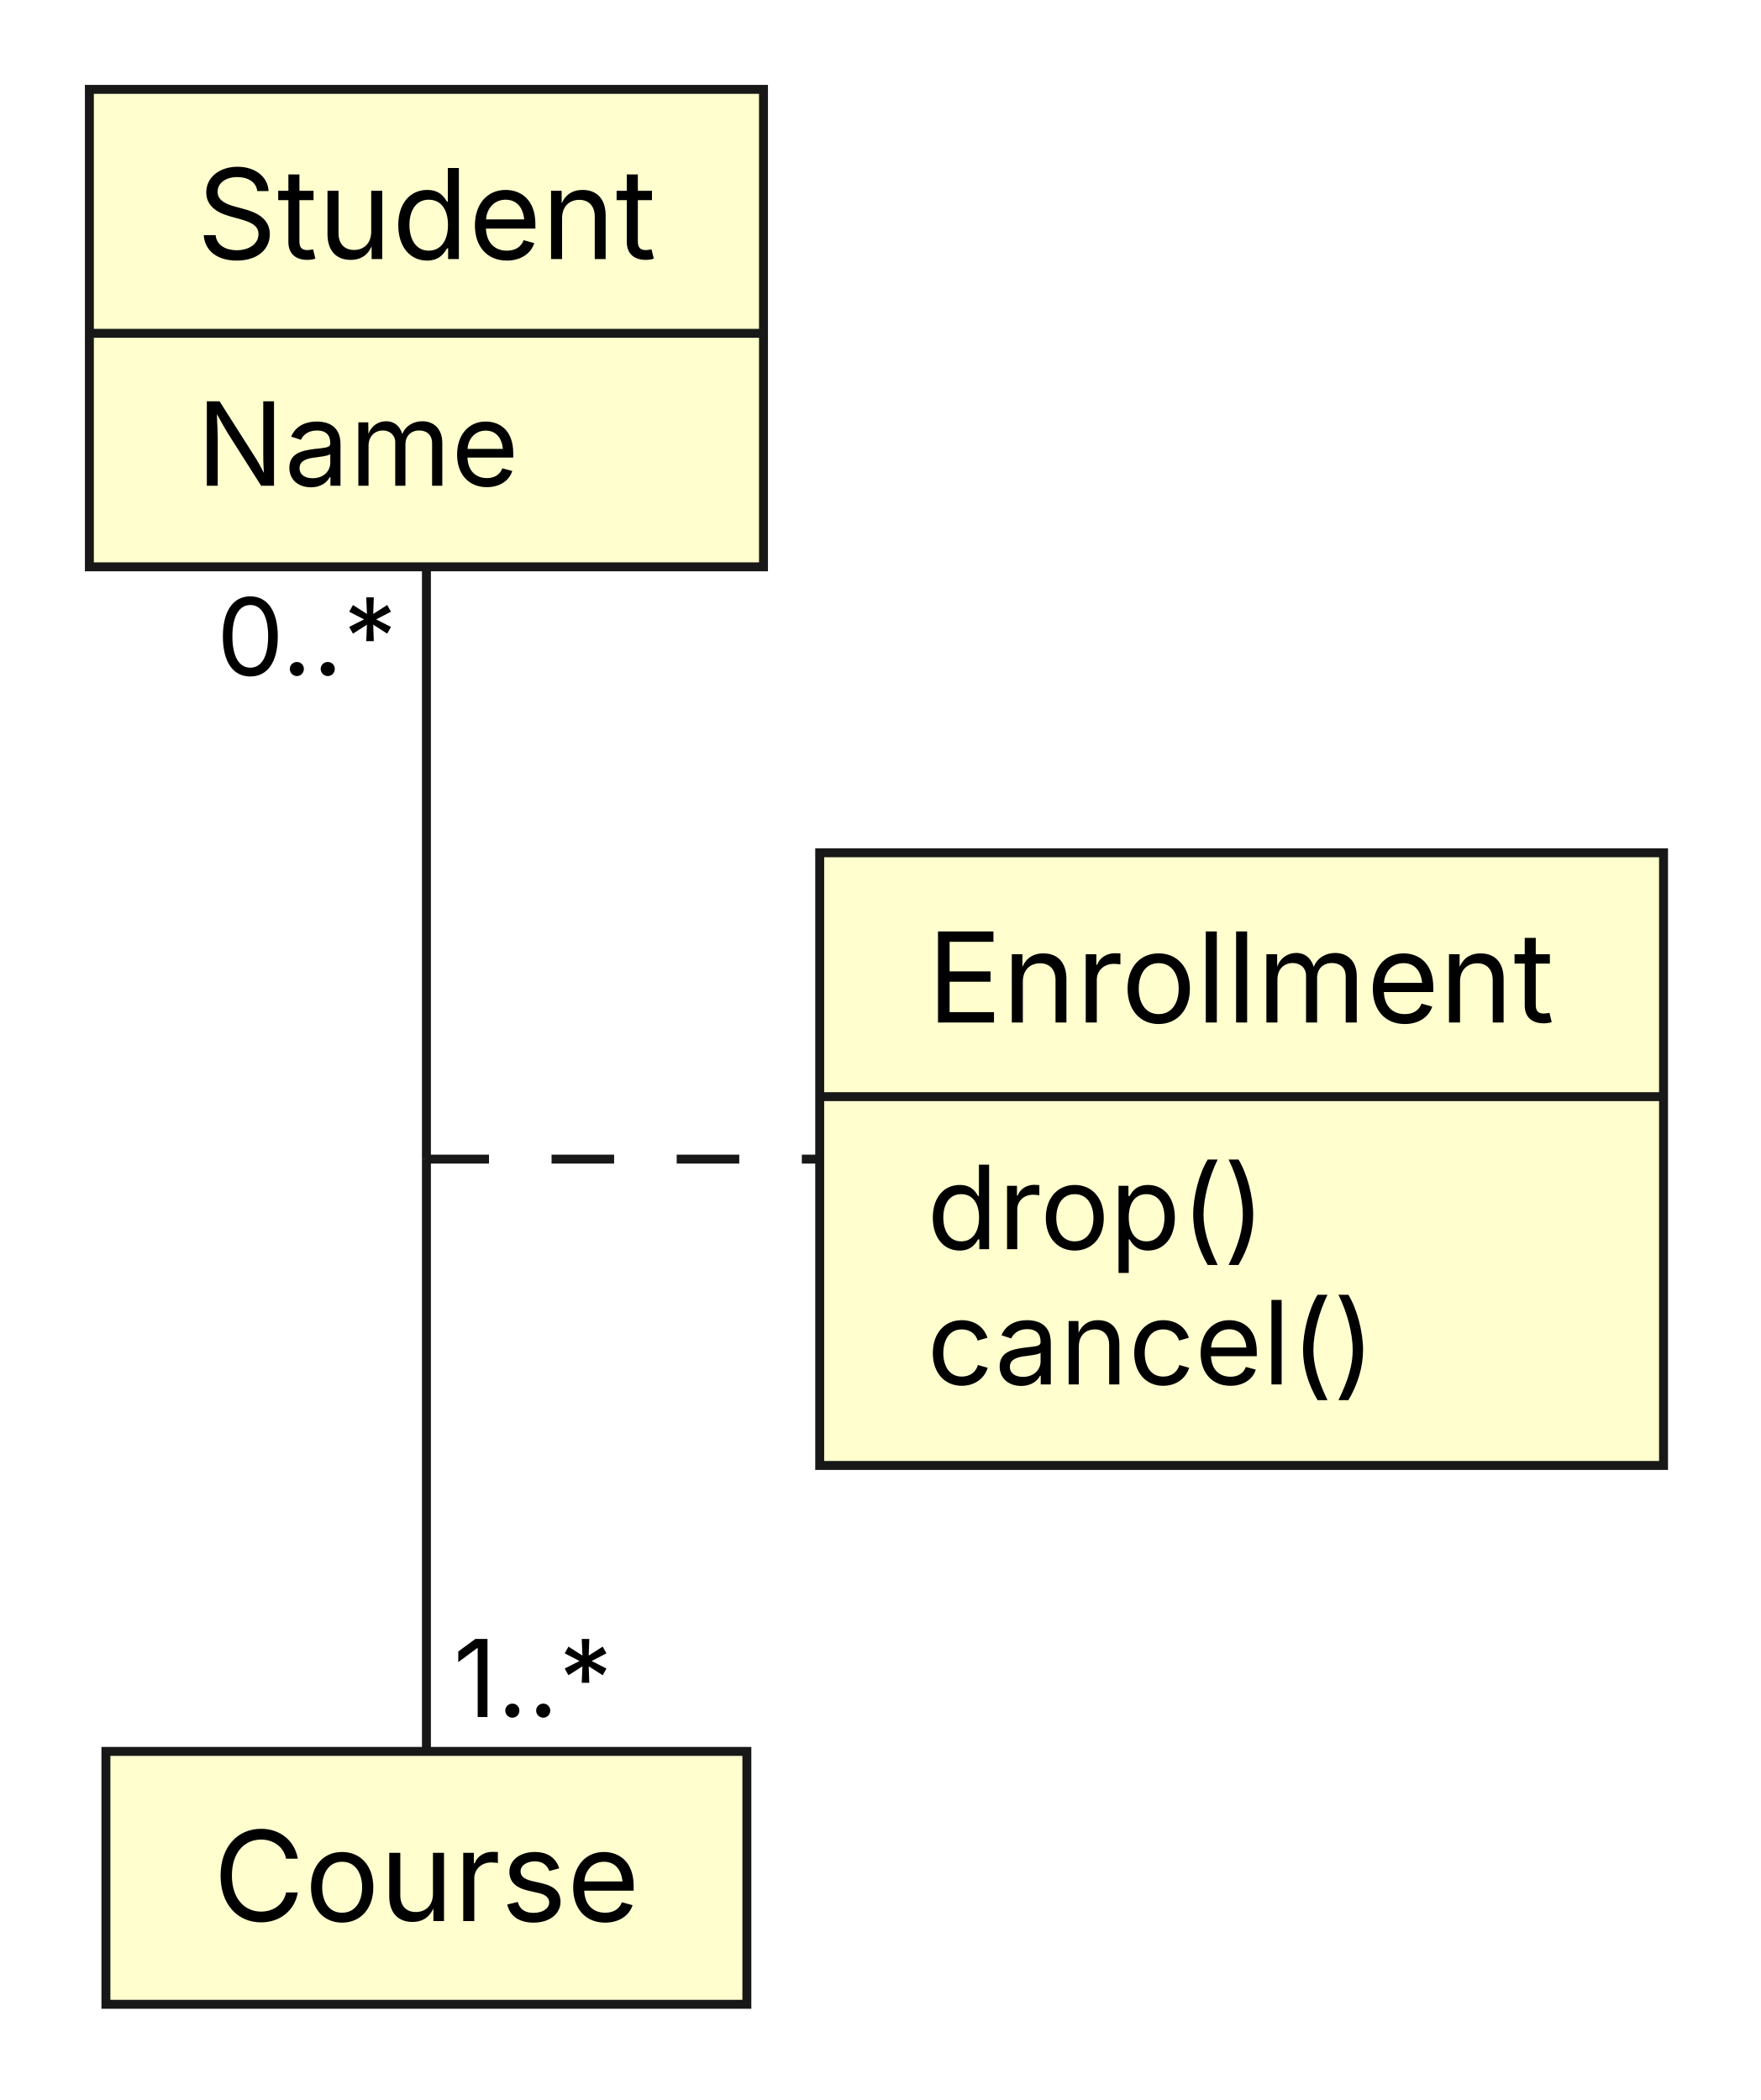
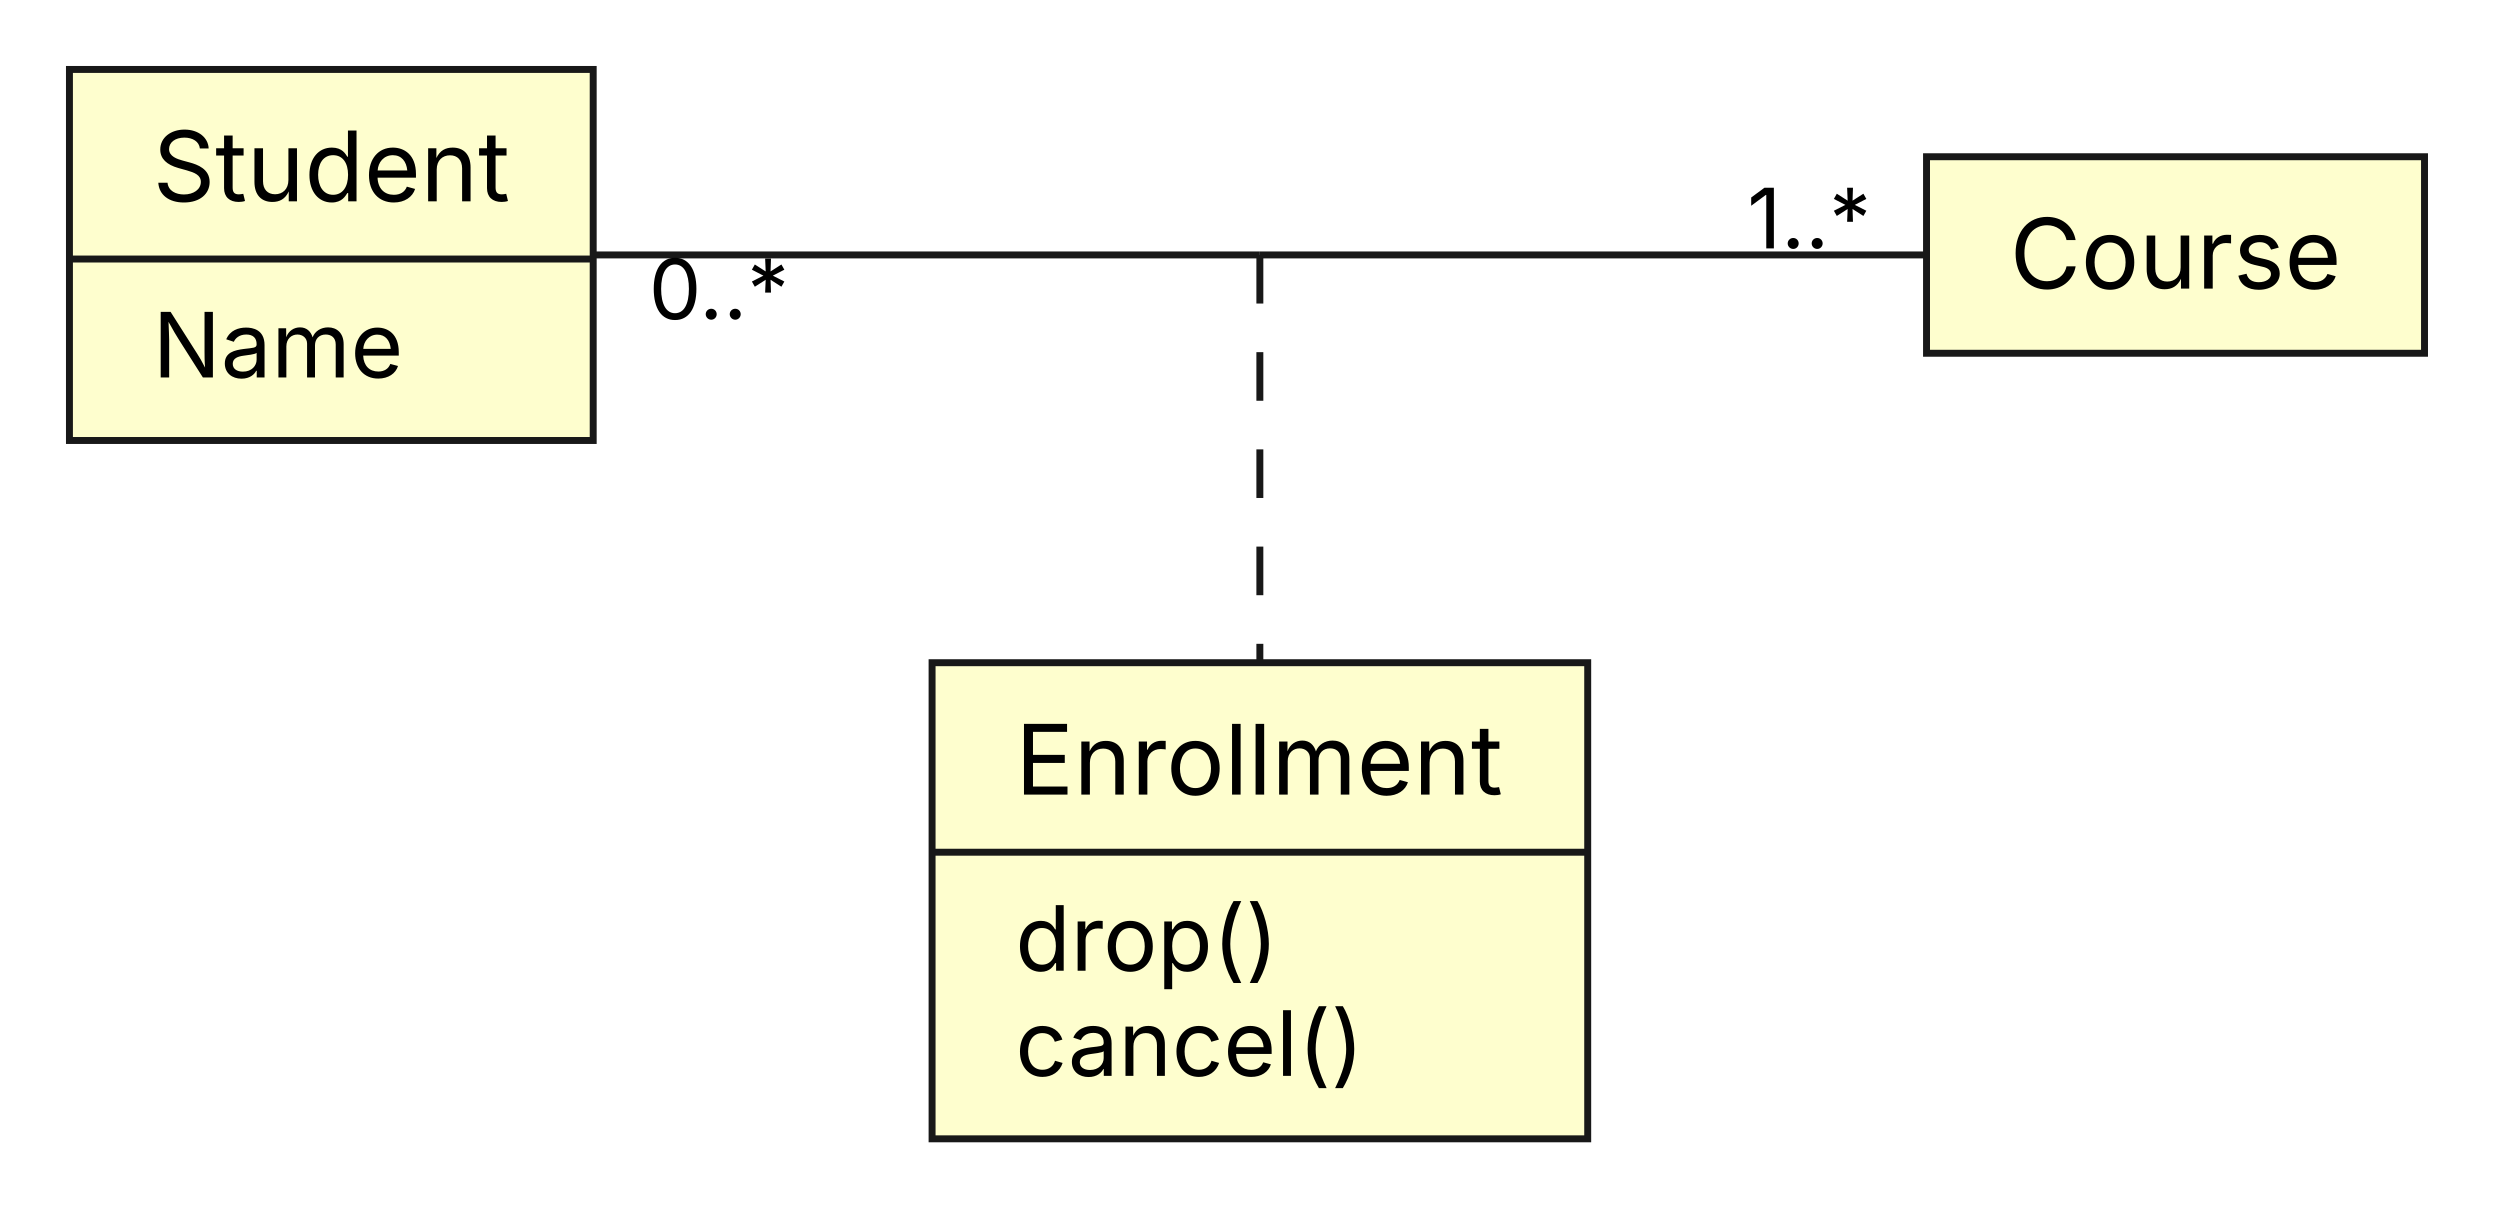
- <svg xmlns="http://www.w3.org/2000/svg" width="197" height="235" viewBox="0 0 197 235" data-omaspec="parts">
+ <svg xmlns="http://www.w3.org/2000/svg" width="360" height="174" viewBox="0 0 360 174" data-omaspec="parts">
  <g transform="translate(10,10)">
    <g>
      <g class="class-Student" id="class-Student">
        <rect x="0" y="0" width="75.42" height="53.43" fill="#FEFECE" stroke="#181818" stroke-width="1" />
        <line x1="0" y1="27.3" x2="75.42" y2="27.3" fill="none" stroke="#181818" stroke-width="1" />
      </g>
      <g class="class-Enrollment" id="class-Enrollment">
-         <rect x="81.71" y="85.43" width="94.41" height="68.56" fill="#FEFECE" stroke="#181818" stroke-width="1" />
-         <line x1="81.71" y1="112.72" x2="176.12" y2="112.72" fill="none" stroke="#181818" stroke-width="1" />
+         <rect x="124.22" y="85.43" width="94.41" height="68.56" fill="#FEFECE" stroke="#181818" stroke-width="1" />
+         <line x1="124.22" y1="112.72" x2="218.62" y2="112.72" fill="none" stroke="#181818" stroke-width="1" />
      </g>
      <g class="class-Course" id="class-Course">
-         <rect x="1.85" y="185.99" width="71.71" height="28.3" fill="#FEFECE" stroke="#181818" stroke-width="1" />
+         <rect x="267.42" y="12.57" width="71.71" height="28.3" fill="#FEFECE" stroke="#181818" stroke-width="1" />
      </g>
    </g>
    <g id="lines">
      <g class="link-Student-_28_Student_2c__20_Course_29_" id="link-Student-_28_Student_2c__20_Course_29_">
-         <polyline points="37.71,53.43 37.71,119.71" fill="none" stroke="#181818" stroke-width="1" />
+         <path d="M75.42,26.71 L123.42,26.71 L123.42,26.71 L171.42,26.71" fill="none" stroke="#181818" stroke-width="1" />
      </g>
      <g class="link-_28_Student_2c__20_Course_29_-Course" id="link-_28_Student_2c__20_Course_29_-Course">
-         <polyline points="37.71,119.71 37.71,185.99" fill="none" stroke="#181818" stroke-width="1" />
+         <path d="M171.42,26.71 L219.42,26.71 L219.42,26.71 L267.42,26.71" fill="none" stroke="#181818" stroke-width="1" />
      </g>
      <g class="link-_28_Student_2c__20_Course_29_-Enrollment" id="link-_28_Student_2c__20_Course_29_-Enrollment">
-         <path d="M37.71,119.71 L59.71,119.71 L59.71,119.71 L81.71,119.71" fill="none" stroke="#181818" stroke-width="1" stroke-dasharray="7,7" />
+         <polyline points="171.42,26.71 171.42,85.43" fill="none" stroke="#181818" stroke-width="1" stroke-dasharray="7,7" />
      </g>
    </g>
    <g>
      <g class="class-Student">
        <text font-family="Inter, Arial, Liberation Sans, Arimo, Helvetica, Nimbus Sans, sans-serif" xml:space="preserve">
          <tspan x="12" y="18.99" font-size="14" fill="#000000" textLength="51.42" lengthAdjust="spacing">Student</tspan>
        </text>
        <text font-family="Inter, Arial, Liberation Sans, Arimo, Helvetica, Nimbus Sans, sans-serif" xml:space="preserve">
          <tspan x="12" y="44.36" font-size="13" fill="#000000" textLength="36.06" lengthAdjust="spacing">Name</tspan>
        </text>
      </g>
      <g class="class-Enrollment">
        <text font-family="Inter, Arial, Liberation Sans, Arimo, Helvetica, Nimbus Sans, sans-serif" xml:space="preserve">
-           <tspan x="93.71" y="104.42" font-size="14" fill="#000000" textLength="70.41" lengthAdjust="spacing">Enrollment</tspan>
+           <tspan x="136.22" y="104.42" font-size="14" fill="#000000" textLength="70.41" lengthAdjust="spacing">Enrollment</tspan>
        </text>
        <text font-family="Inter, Arial, Liberation Sans, Arimo, Helvetica, Nimbus Sans, sans-serif" xml:space="preserve">
-           <tspan x="93.71" y="129.79" font-size="13" fill="#000000" textLength="38.09" lengthAdjust="spacing">drop()</tspan>
+           <tspan x="136.22" y="129.79" font-size="13" fill="#000000" textLength="38.09" lengthAdjust="spacing">drop()</tspan>
        </text>
        <text font-family="Inter, Arial, Liberation Sans, Arimo, Helvetica, Nimbus Sans, sans-serif" xml:space="preserve">
-           <tspan x="93.71" y="144.92" font-size="13" fill="#000000" textLength="50.05" lengthAdjust="spacing">cancel()</tspan>
+           <tspan x="136.22" y="144.92" font-size="13" fill="#000000" textLength="50.05" lengthAdjust="spacing">cancel()</tspan>
        </text>
      </g>
      <g class="class-Course">
        <text font-family="Inter, Arial, Liberation Sans, Arimo, Helvetica, Nimbus Sans, sans-serif" xml:space="preserve">
-           <tspan x="13.85" y="204.98" font-size="14" fill="#000000" textLength="47.71" lengthAdjust="spacing">Course</tspan>
+           <tspan x="279.42" y="31.56" font-size="14" fill="#000000" textLength="47.71" lengthAdjust="spacing">Course</tspan>
        </text>
      </g>
      <g class="link-Student-_28_Student_2c__20_Course_29_.from" id="link-Student-_28_Student_2c__20_Course_29_.from">
        <text font-family="Inter, Arial, Liberation Sans, Arimo, Helvetica, Nimbus Sans, sans-serif" xml:space="preserve">
-           <tspan x="14.22" y="65.58" font-size="12" fill="#000000" textLength="20.5" lengthAdjust="spacing">0..*</tspan>
+           <tspan x="83.42" y="35.96" font-size="12" fill="#000000" textLength="20.5" lengthAdjust="spacing">0..*</tspan>
        </text>
      </g>
      <g class="link-_28_Student_2c__20_Course_29_-Course.to" id="link-_28_Student_2c__20_Course_29_-Course.to">
        <text font-family="Inter, Arial, Liberation Sans, Arimo, Helvetica, Nimbus Sans, sans-serif" xml:space="preserve">
-           <tspan x="40.71" y="182.14" font-size="12" fill="#000000" textLength="17.81" lengthAdjust="spacing">1..*</tspan>
+           <tspan x="241.61" y="25.77" font-size="12" fill="#000000" textLength="17.81" lengthAdjust="spacing">1..*</tspan>
        </text>
      </g>
    </g>
  </g>
</svg>
